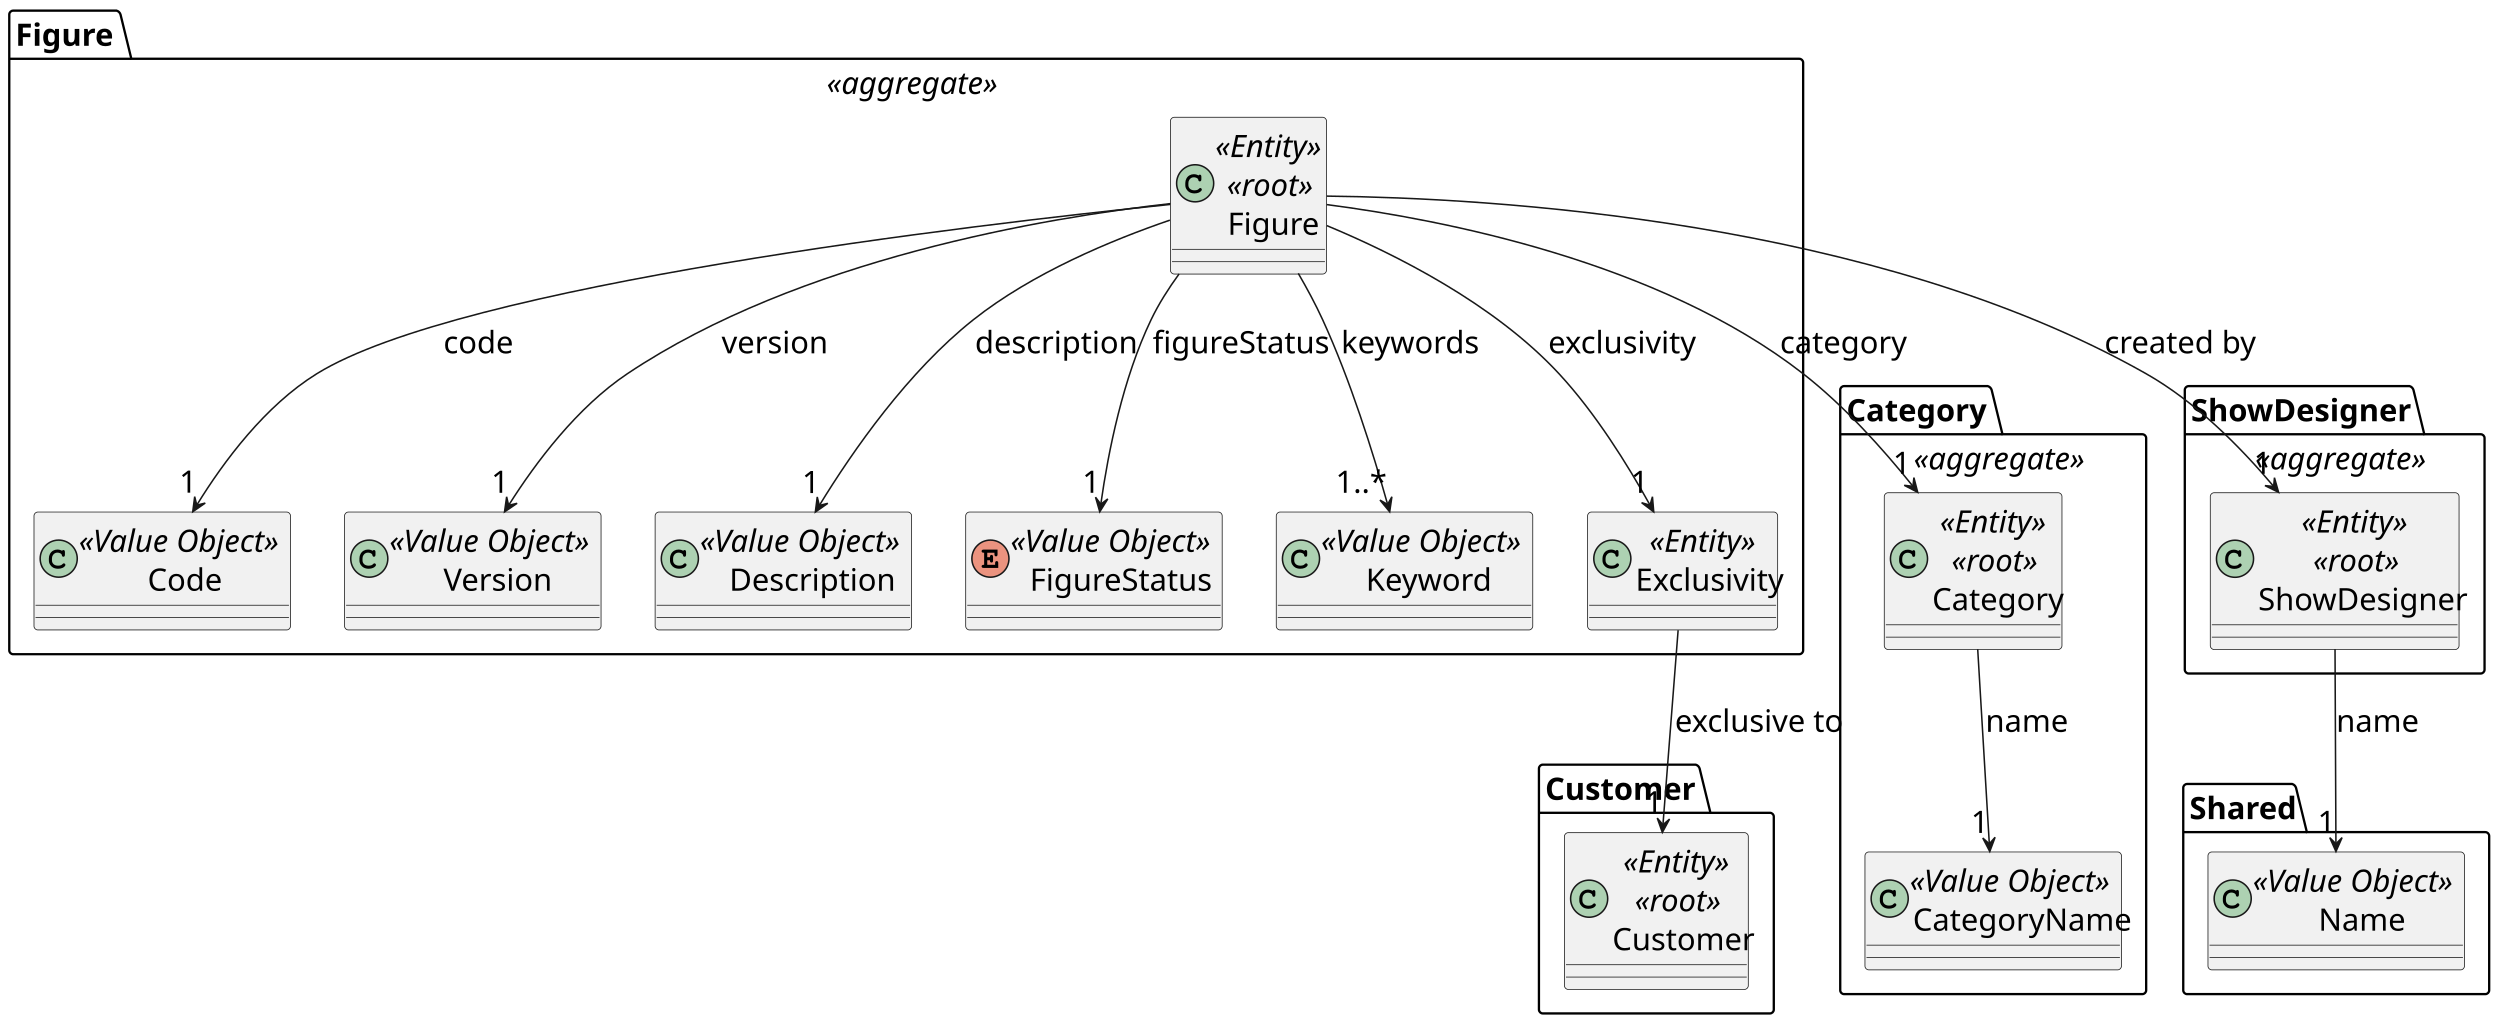
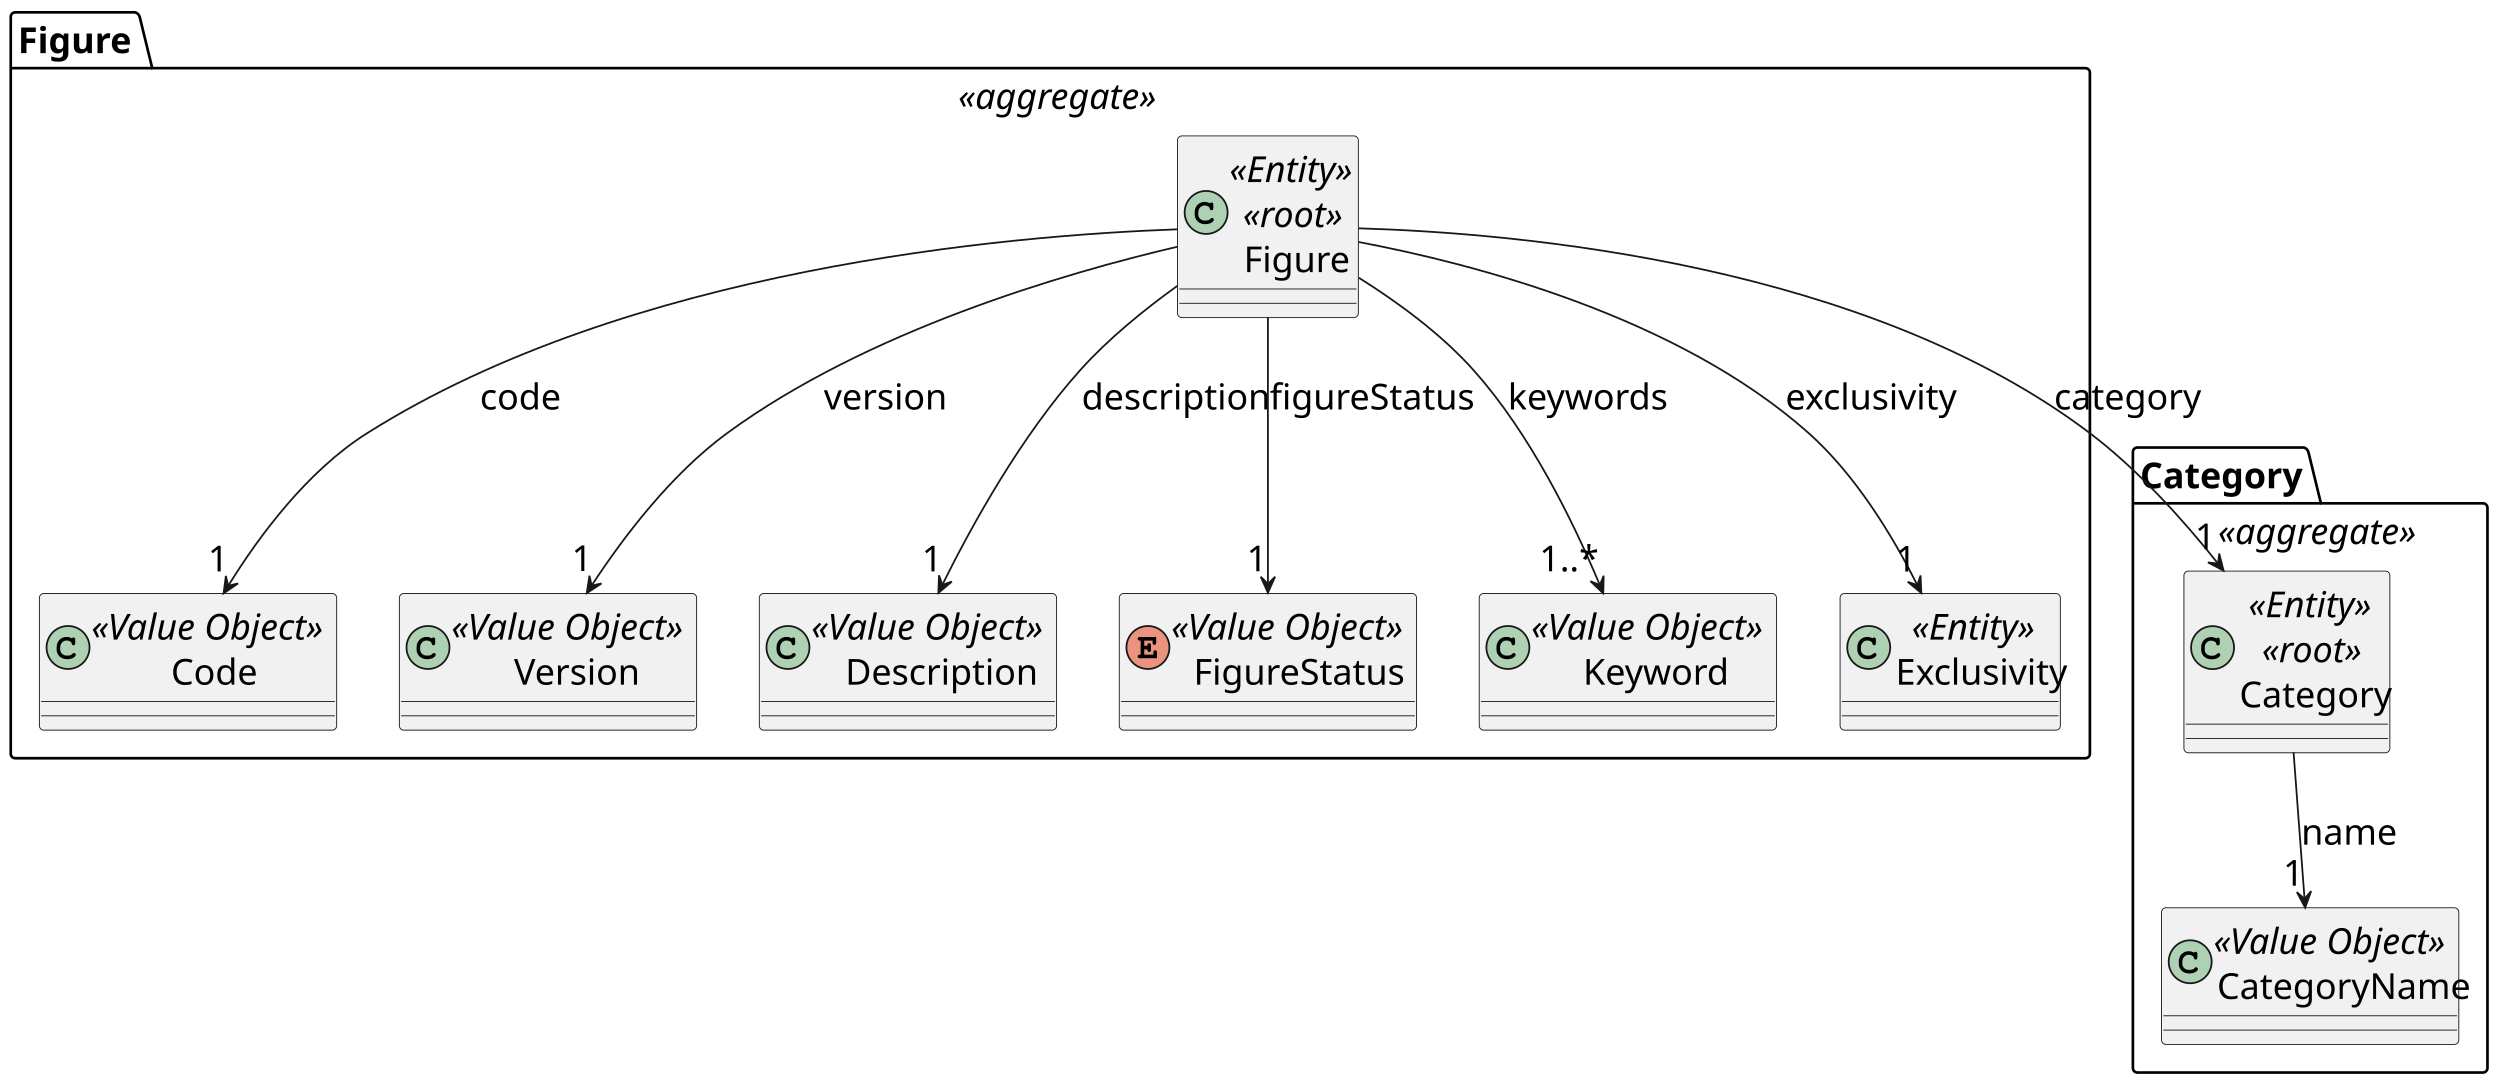
- <svg xmlns="http://www.w3.org/2000/svg" contentStyleType="text/css" height="662px" preserveAspectRatio="none" style="width:1618px;height:662px;background:#FFFFFF;" version="1.1" viewBox="0 0 1618 662" width="1618px" zoomAndPan="magnify">
+ <svg xmlns="http://www.w3.org/2000/svg" contentStyleType="text/css" height="605px" preserveAspectRatio="none" style="width:1396px;height:605px;background:#FFFFFF;" version="1.1" viewBox="0 0 1396 605" width="1396px" zoomAndPan="magnify">
  <defs />
  <g>
-     <g id="cluster_Customer ">
-       <path d="M998.5,494.894 L1097.5,494.894 A3.75,3.75 0 0 1 1100,497.394 L1107,526.051 L1145.5,526.051 A2.5,2.5 0 0 1 1148,528.551 L1148,653.394 A2.5,2.5 0 0 1 1145.5,655.894 L998.5,655.894 A2.5,2.5 0 0 1 996,653.394 L996,497.394 A2.5,2.5 0 0 1 998.5,494.894 " fill="none" style="stroke:#000000;stroke-width:1.5;" />
-       <line style="stroke:#000000;stroke-width:1.5;" x1="996" x2="1107" y1="526.051" y2="526.051" />
-       <text fill="#000000" font-family="sans-serif" font-size="20" font-weight="bold" lengthAdjust="spacing" textLength="92" x="1000" y="517.656">Customer</text>
-     </g>
    <g id="cluster_Figure ">
      <path d="M8.5,6.894 L75.5,6.894 A3.75,3.75 0 0 1 78,9.395 L85,38.051 L1164.5,38.051 A2.5,2.5 0 0 1 1167,40.551 L1167,420.894 A2.5,2.5 0 0 1 1164.5,423.394 L8.5,423.394 A2.5,2.5 0 0 1 6,420.894 L6,9.395 A2.5,2.5 0 0 1 8.5,6.894 " fill="none" style="stroke:#000000;stroke-width:1.5;" />
      <line style="stroke:#000000;stroke-width:1.5;" x1="6" x2="85" y1="38.051" y2="38.051" />
      <text fill="#000000" font-family="sans-serif" font-size="20" font-weight="bold" lengthAdjust="spacing" textLength="60" x="10" y="29.656">Figure</text>
      <text fill="#000000" font-family="sans-serif" font-size="20" font-style="italic" lengthAdjust="spacing" textLength="111" x="535" y="60.812">«aggregate»</text>
    </g>
    <g id="cluster_Category ">
-       <path d="M1193.5,249.894 L1286.5,249.894 A3.75,3.75 0 0 1 1289,252.394 L1296,281.051 L1386.5,281.051 A2.5,2.5 0 0 1 1389,283.551 L1389,640.894 A2.5,2.5 0 0 1 1386.5,643.394 L1193.5,643.394 A2.5,2.5 0 0 1 1191,640.894 L1191,252.394 A2.5,2.5 0 0 1 1193.5,249.894 " fill="none" style="stroke:#000000;stroke-width:1.5;" />
+       <path d="M1193.5,249.894 L1286.5,249.894 A3.75,3.75 0 0 1 1289,252.394 L1296,281.051 L1386.5,281.051 A2.5,2.5 0 0 1 1389,283.551 L1389,596.394 A2.5,2.5 0 0 1 1386.5,598.894 L1193.5,598.894 A2.5,2.5 0 0 1 1191,596.394 L1191,252.394 A2.5,2.5 0 0 1 1193.5,249.894 " fill="none" style="stroke:#000000;stroke-width:1.5;" />
      <line style="stroke:#000000;stroke-width:1.5;" x1="1191" x2="1296" y1="281.051" y2="281.051" />
      <text fill="#000000" font-family="sans-serif" font-size="20" font-weight="bold" lengthAdjust="spacing" textLength="86" x="1195" y="272.656">Category</text>
      <text fill="#000000" font-family="sans-serif" font-size="20" font-style="italic" lengthAdjust="spacing" textLength="111" x="1238.5" y="303.812">«aggregate»</text>
    </g>
-     <g id="cluster_ShowDesigner ">
-       <path d="M1416.5,249.894 L1559.5,249.894 A3.75,3.75 0 0 1 1562,252.394 L1569,281.051 L1605.5,281.051 A2.5,2.5 0 0 1 1608,283.551 L1608,433.394 A2.5,2.5 0 0 1 1605.5,435.894 L1416.5,435.894 A2.5,2.5 0 0 1 1414,433.394 L1414,252.394 A2.5,2.5 0 0 1 1416.5,249.894 " fill="none" style="stroke:#000000;stroke-width:1.5;" />
-       <line style="stroke:#000000;stroke-width:1.5;" x1="1414" x2="1569" y1="281.051" y2="281.051" />
-       <text fill="#000000" font-family="sans-serif" font-size="20" font-weight="bold" lengthAdjust="spacing" textLength="136" x="1418" y="272.656">ShowDesigner</text>
-       <text fill="#000000" font-family="sans-serif" font-size="20" font-style="italic" lengthAdjust="spacing" textLength="111" x="1459.5" y="303.812">«aggregate»</text>
-     </g>
-     <g id="cluster_Shared">
-       <path d="M1415.5,507.394 L1483.5,507.394 A3.75,3.75 0 0 1 1486,509.894 L1493,538.551 L1608.5,538.551 A2.5,2.5 0 0 1 1611,541.051 L1611,640.894 A2.5,2.5 0 0 1 1608.5,643.394 L1415.5,643.394 A2.5,2.5 0 0 1 1413,640.894 L1413,509.894 A2.5,2.5 0 0 1 1415.5,507.394 " fill="none" style="stroke:#000000;stroke-width:1.5;" />
-       <line style="stroke:#000000;stroke-width:1.5;" x1="1413" x2="1493" y1="538.551" y2="538.551" />
-       <text fill="#000000" font-family="sans-serif" font-size="20" font-weight="bold" lengthAdjust="spacing" textLength="67" x="1417" y="530.156">Shared</text>
-     </g>
-     <g id="elem_Customer">
-       <rect codeLine="4" fill="#F1F1F1" height="101.469" id="Customer" rx="2.5" ry="2.5" style="stroke:#181818;stroke-width:0.5;" width="119" x="1012.5" y="538.894" />
-       <ellipse cx="1028.5" cy="581.629" fill="#ADD1B2" rx="12" ry="12" style="stroke:#181818;stroke-width:1.0;" />
-       <path d="M1030.641,576.551 Q1030.828,576.301 1031.047,576.176 Q1031.266,576.035 1031.516,576.035 Q1031.953,576.035 1032.234,576.348 Q1032.516,576.644 1032.516,577.363 L1032.516,579.066 Q1032.516,579.785 1032.234,580.098 Q1031.953,580.41 1031.516,580.41 Q1031.125,580.41 1030.875,580.176 Q1030.625,579.957 1030.516,579.348 Q1030.453,578.926 1030.234,578.707 Q1029.844,578.269 1029.125,578.004 Q1028.406,577.738 1027.688,577.738 Q1026.781,577.738 1026.031,578.129 Q1025.281,578.519 1024.703,579.41 Q1024.125,580.285 1024.125,581.488 L1024.125,582.785 Q1024.125,584.238 1025.172,585.207 Q1026.234,586.176 1028.094,586.176 Q1029.203,586.176 1029.984,585.863 Q1030.422,585.691 1030.938,585.176 Q1031.25,584.863 1031.422,584.769 Q1031.594,584.676 1031.828,584.676 Q1032.219,584.676 1032.516,584.988 Q1032.828,585.285 1032.828,585.691 Q1032.828,586.098 1032.422,586.566 Q1031.828,587.254 1030.891,587.644 Q1029.625,588.176 1028.109,588.176 Q1026.328,588.176 1024.906,587.441 Q1023.75,586.848 1022.938,585.582 Q1022.125,584.316 1022.125,582.832 L1022.125,581.473 Q1022.125,579.91 1022.844,578.566 Q1023.578,577.207 1024.859,576.473 Q1026.156,575.738 1027.609,575.738 Q1028.469,575.738 1029.219,575.941 Q1029.984,576.144 1030.641,576.551 Z " fill="#000000" />
-       <text fill="#000000" font-family="sans-serif" font-size="20" font-style="italic" lengthAdjust="spacing" textLength="71" x="1050.5" y="564.656">«Entity»</text>
-       <text fill="#000000" font-family="sans-serif" font-size="20" font-style="italic" lengthAdjust="spacing" textLength="56" x="1058" y="589.812">«root»</text>
-       <text fill="#000000" font-family="sans-serif" font-size="20" lengthAdjust="spacing" textLength="85" x="1043.5" y="614.969">Customer</text>
-       <line style="stroke:#181818;stroke-width:0.5;" x1="1013.5" x2="1130.5" y1="624.363" y2="624.363" />
-       <line style="stroke:#181818;stroke-width:0.5;" x1="1013.5" x2="1130.5" y1="632.363" y2="632.363" />
-     </g>
    <g id="elem_Figure">
-       <rect codeLine="10" fill="#F1F1F1" height="101.469" id="Figure" rx="2.5" ry="2.5" style="stroke:#181818;stroke-width:0.5;" width="101" x="757.5" y="75.894" />
-       <ellipse cx="773.5" cy="118.629" fill="#ADD1B2" rx="12" ry="12" style="stroke:#181818;stroke-width:1.0;" />
-       <path d="M775.641,113.551 Q775.828,113.301 776.047,113.176 Q776.266,113.035 776.516,113.035 Q776.953,113.035 777.234,113.348 Q777.516,113.644 777.516,114.363 L777.516,116.066 Q777.516,116.785 777.234,117.098 Q776.953,117.41 776.516,117.41 Q776.125,117.41 775.875,117.176 Q775.625,116.957 775.516,116.348 Q775.453,115.926 775.234,115.707 Q774.844,115.269 774.125,115.004 Q773.406,114.738 772.688,114.738 Q771.781,114.738 771.031,115.129 Q770.281,115.519 769.703,116.41 Q769.125,117.285 769.125,118.488 L769.125,119.785 Q769.125,121.238 770.172,122.207 Q771.234,123.176 773.094,123.176 Q774.203,123.176 774.984,122.863 Q775.422,122.691 775.938,122.176 Q776.25,121.863 776.422,121.769 Q776.594,121.676 776.828,121.676 Q777.219,121.676 777.516,121.988 Q777.828,122.285 777.828,122.691 Q777.828,123.098 777.422,123.566 Q776.828,124.254 775.891,124.644 Q774.625,125.176 773.109,125.176 Q771.328,125.176 769.906,124.441 Q768.75,123.848 767.938,122.582 Q767.125,121.316 767.125,119.832 L767.125,118.473 Q767.125,116.91 767.844,115.566 Q768.578,114.207 769.859,113.473 Q771.156,112.738 772.609,112.738 Q773.469,112.738 774.219,112.941 Q774.984,113.144 775.641,113.551 Z " fill="#000000" />
-       <text fill="#000000" font-family="sans-serif" font-size="20" font-style="italic" lengthAdjust="spacing" textLength="71" x="786.5" y="101.656">«Entity»</text>
-       <text fill="#000000" font-family="sans-serif" font-size="20" font-style="italic" lengthAdjust="spacing" textLength="56" x="794" y="126.812">«root»</text>
-       <text fill="#000000" font-family="sans-serif" font-size="20" lengthAdjust="spacing" textLength="55" x="794.5" y="151.969">Figure</text>
-       <line style="stroke:#181818;stroke-width:0.5;" x1="758.5" x2="857.5" y1="161.363" y2="161.363" />
-       <line style="stroke:#181818;stroke-width:0.5;" x1="758.5" x2="857.5" y1="169.363" y2="169.363" />
+       <rect codeLine="4" fill="#F1F1F1" height="101.469" id="Figure" rx="2.5" ry="2.5" style="stroke:#181818;stroke-width:0.5;" width="101" x="657.5" y="75.894" />
+       <ellipse cx="673.5" cy="118.629" fill="#ADD1B2" rx="12" ry="12" style="stroke:#181818;stroke-width:1.0;" />
+       <path d="M675.641,113.551 Q675.828,113.301 676.047,113.176 Q676.266,113.035 676.516,113.035 Q676.953,113.035 677.234,113.348 Q677.516,113.644 677.516,114.363 L677.516,116.066 Q677.516,116.785 677.234,117.098 Q676.953,117.41 676.516,117.41 Q676.125,117.41 675.875,117.176 Q675.625,116.957 675.516,116.348 Q675.453,115.926 675.234,115.707 Q674.844,115.269 674.125,115.004 Q673.406,114.738 672.688,114.738 Q671.781,114.738 671.031,115.129 Q670.281,115.519 669.703,116.41 Q669.125,117.285 669.125,118.488 L669.125,119.785 Q669.125,121.238 670.172,122.207 Q671.234,123.176 673.094,123.176 Q674.203,123.176 674.984,122.863 Q675.422,122.691 675.938,122.176 Q676.25,121.863 676.422,121.769 Q676.594,121.676 676.828,121.676 Q677.219,121.676 677.516,121.988 Q677.828,122.285 677.828,122.691 Q677.828,123.098 677.422,123.566 Q676.828,124.254 675.891,124.644 Q674.625,125.176 673.109,125.176 Q671.328,125.176 669.906,124.441 Q668.75,123.848 667.938,122.582 Q667.125,121.316 667.125,119.832 L667.125,118.473 Q667.125,116.91 667.844,115.566 Q668.578,114.207 669.859,113.473 Q671.156,112.738 672.609,112.738 Q673.469,112.738 674.219,112.941 Q674.984,113.144 675.641,113.551 Z " fill="#000000" />
+       <text fill="#000000" font-family="sans-serif" font-size="20" font-style="italic" lengthAdjust="spacing" textLength="71" x="686.5" y="101.656">«Entity»</text>
+       <text fill="#000000" font-family="sans-serif" font-size="20" font-style="italic" lengthAdjust="spacing" textLength="56" x="694" y="126.812">«root»</text>
+       <text fill="#000000" font-family="sans-serif" font-size="20" lengthAdjust="spacing" textLength="55" x="694.5" y="151.969">Figure</text>
+       <line style="stroke:#181818;stroke-width:0.5;" x1="658.5" x2="757.5" y1="161.363" y2="161.363" />
+       <line style="stroke:#181818;stroke-width:0.5;" x1="658.5" x2="757.5" y1="169.363" y2="169.363" />
    </g>
    <g id="elem_Code">
-       <rect codeLine="13" fill="#F1F1F1" height="76.312" id="Code" rx="2.5" ry="2.5" style="stroke:#181818;stroke-width:0.5;" width="166" x="22" y="331.394" />
+       <rect codeLine="7" fill="#F1F1F1" height="76.312" id="Code" rx="2.5" ry="2.5" style="stroke:#181818;stroke-width:0.5;" width="166" x="22" y="331.394" />
      <ellipse cx="38" cy="361.551" fill="#ADD1B2" rx="12" ry="12" style="stroke:#181818;stroke-width:1.0;" />
      <path d="M40.141,356.473 Q40.328,356.223 40.547,356.098 Q40.766,355.957 41.016,355.957 Q41.453,355.957 41.734,356.269 Q42.016,356.566 42.016,357.285 L42.016,358.988 Q42.016,359.707 41.734,360.019 Q41.453,360.332 41.016,360.332 Q40.625,360.332 40.375,360.098 Q40.125,359.879 40.016,359.269 Q39.953,358.848 39.734,358.629 Q39.344,358.191 38.625,357.926 Q37.906,357.66 37.188,357.66 Q36.281,357.66 35.531,358.051 Q34.781,358.441 34.203,359.332 Q33.625,360.207 33.625,361.41 L33.625,362.707 Q33.625,364.16 34.672,365.129 Q35.734,366.098 37.594,366.098 Q38.703,366.098 39.484,365.785 Q39.922,365.613 40.438,365.098 Q40.75,364.785 40.922,364.691 Q41.094,364.598 41.328,364.598 Q41.719,364.598 42.016,364.91 Q42.328,365.207 42.328,365.613 Q42.328,366.019 41.922,366.488 Q41.328,367.176 40.391,367.566 Q39.125,368.098 37.609,368.098 Q35.828,368.098 34.406,367.363 Q33.25,366.769 32.438,365.504 Q31.625,364.238 31.625,362.754 L31.625,361.394 Q31.625,359.832 32.344,358.488 Q33.078,357.129 34.359,356.394 Q35.656,355.66 37.109,355.66 Q37.969,355.66 38.719,355.863 Q39.484,356.066 40.141,356.473 Z " fill="#000000" />
      <text fill="#000000" font-family="sans-serif" font-size="20" font-style="italic" lengthAdjust="spacing" textLength="136" x="51" y="357.156">«Value Object»</text>
      <text fill="#000000" font-family="sans-serif" font-size="20" lengthAdjust="spacing" textLength="47" x="95.5" y="382.312">Code</text>
      <line style="stroke:#181818;stroke-width:0.5;" x1="23" x2="187" y1="391.707" y2="391.707" />
      <line style="stroke:#181818;stroke-width:0.5;" x1="23" x2="187" y1="399.707" y2="399.707" />
    </g>
    <g id="elem_Version">
-       <rect codeLine="16" fill="#F1F1F1" height="76.312" id="Version" rx="2.5" ry="2.5" style="stroke:#181818;stroke-width:0.5;" width="166" x="223" y="331.394" />
+       <rect codeLine="10" fill="#F1F1F1" height="76.312" id="Version" rx="2.5" ry="2.5" style="stroke:#181818;stroke-width:0.5;" width="166" x="223" y="331.394" />
      <ellipse cx="239" cy="361.551" fill="#ADD1B2" rx="12" ry="12" style="stroke:#181818;stroke-width:1.0;" />
      <path d="M241.141,356.473 Q241.328,356.223 241.547,356.098 Q241.766,355.957 242.016,355.957 Q242.453,355.957 242.734,356.269 Q243.016,356.566 243.016,357.285 L243.016,358.988 Q243.016,359.707 242.734,360.019 Q242.453,360.332 242.016,360.332 Q241.625,360.332 241.375,360.098 Q241.125,359.879 241.016,359.269 Q240.953,358.848 240.734,358.629 Q240.344,358.191 239.625,357.926 Q238.906,357.66 238.188,357.66 Q237.281,357.66 236.531,358.051 Q235.781,358.441 235.203,359.332 Q234.625,360.207 234.625,361.41 L234.625,362.707 Q234.625,364.16 235.672,365.129 Q236.734,366.098 238.594,366.098 Q239.703,366.098 240.484,365.785 Q240.922,365.613 241.438,365.098 Q241.75,364.785 241.922,364.691 Q242.094,364.598 242.328,364.598 Q242.719,364.598 243.016,364.91 Q243.328,365.207 243.328,365.613 Q243.328,366.019 242.922,366.488 Q242.328,367.176 241.391,367.566 Q240.125,368.098 238.609,368.098 Q236.828,368.098 235.406,367.363 Q234.25,366.769 233.438,365.504 Q232.625,364.238 232.625,362.754 L232.625,361.394 Q232.625,359.832 233.344,358.488 Q234.078,357.129 235.359,356.394 Q236.656,355.66 238.109,355.66 Q238.969,355.66 239.719,355.863 Q240.484,356.066 241.141,356.473 Z " fill="#000000" />
      <text fill="#000000" font-family="sans-serif" font-size="20" font-style="italic" lengthAdjust="spacing" textLength="136" x="252" y="357.156">«Value Object»</text>
      <text fill="#000000" font-family="sans-serif" font-size="20" lengthAdjust="spacing" textLength="66" x="287" y="382.312">Version</text>
      <line style="stroke:#181818;stroke-width:0.5;" x1="224" x2="388" y1="391.707" y2="391.707" />
      <line style="stroke:#181818;stroke-width:0.5;" x1="224" x2="388" y1="399.707" y2="399.707" />
    </g>
    <g id="elem_Description">
-       <rect codeLine="19" fill="#F1F1F1" height="76.312" id="Description" rx="2.5" ry="2.5" style="stroke:#181818;stroke-width:0.5;" width="166" x="424" y="331.394" />
+       <rect codeLine="13" fill="#F1F1F1" height="76.312" id="Description" rx="2.5" ry="2.5" style="stroke:#181818;stroke-width:0.5;" width="166" x="424" y="331.394" />
      <ellipse cx="440" cy="361.551" fill="#ADD1B2" rx="12" ry="12" style="stroke:#181818;stroke-width:1.0;" />
      <path d="M442.141,356.473 Q442.328,356.223 442.547,356.098 Q442.766,355.957 443.016,355.957 Q443.453,355.957 443.734,356.269 Q444.016,356.566 444.016,357.285 L444.016,358.988 Q444.016,359.707 443.734,360.019 Q443.453,360.332 443.016,360.332 Q442.625,360.332 442.375,360.098 Q442.125,359.879 442.016,359.269 Q441.953,358.848 441.734,358.629 Q441.344,358.191 440.625,357.926 Q439.906,357.66 439.188,357.66 Q438.281,357.66 437.531,358.051 Q436.781,358.441 436.203,359.332 Q435.625,360.207 435.625,361.41 L435.625,362.707 Q435.625,364.16 436.672,365.129 Q437.734,366.098 439.594,366.098 Q440.703,366.098 441.484,365.785 Q441.922,365.613 442.438,365.098 Q442.75,364.785 442.922,364.691 Q443.094,364.598 443.328,364.598 Q443.719,364.598 444.016,364.91 Q444.328,365.207 444.328,365.613 Q444.328,366.019 443.922,366.488 Q443.328,367.176 442.391,367.566 Q441.125,368.098 439.609,368.098 Q437.828,368.098 436.406,367.363 Q435.25,366.769 434.438,365.504 Q433.625,364.238 433.625,362.754 L433.625,361.394 Q433.625,359.832 434.344,358.488 Q435.078,357.129 436.359,356.394 Q437.656,355.66 439.109,355.66 Q439.969,355.66 440.719,355.863 Q441.484,356.066 442.141,356.473 Z " fill="#000000" />
      <text fill="#000000" font-family="sans-serif" font-size="20" font-style="italic" lengthAdjust="spacing" textLength="136" x="453" y="357.156">«Value Object»</text>
      <text fill="#000000" font-family="sans-serif" font-size="20" lengthAdjust="spacing" textLength="98" x="472" y="382.312">Description</text>
      <line style="stroke:#181818;stroke-width:0.5;" x1="425" x2="589" y1="391.707" y2="391.707" />
      <line style="stroke:#181818;stroke-width:0.5;" x1="425" x2="589" y1="399.707" y2="399.707" />
    </g>
    <g id="elem_FigureStatus">
-       <rect codeLine="22" fill="#F1F1F1" height="76.312" id="FigureStatus" rx="2.5" ry="2.5" style="stroke:#181818;stroke-width:0.5;" width="166" x="625" y="331.394" />
+       <rect codeLine="16" fill="#F1F1F1" height="76.312" id="FigureStatus" rx="2.5" ry="2.5" style="stroke:#181818;stroke-width:0.5;" width="166" x="625" y="331.394" />
      <ellipse cx="641" cy="361.551" fill="#EB937F" rx="12" ry="12" style="stroke:#181818;stroke-width:1.0;" />
      <path d="M638.953,362.613 L638.953,365.551 L644.047,365.551 L644.047,364.457 Q644.047,363.738 644.328,363.441 Q644.609,363.129 645.062,363.129 Q645.5,363.129 645.781,363.441 Q646.062,363.738 646.062,364.457 L646.062,367.551 L636.625,367.551 Q635.906,367.551 635.594,367.269 Q635.297,366.988 635.297,366.551 Q635.297,366.098 635.609,365.832 Q635.922,365.551 636.625,365.551 L636.938,365.551 L636.938,357.723 L636.625,357.723 Q635.906,357.723 635.594,357.441 Q635.297,357.16 635.297,356.707 Q635.297,356.254 635.594,355.988 Q635.906,355.707 636.625,355.707 L645.609,355.707 L645.609,358.754 Q645.609,359.473 645.328,359.785 Q645.062,360.082 644.625,360.082 Q644.172,360.082 643.891,359.785 Q643.609,359.488 643.609,358.754 L643.609,357.723 L638.953,357.723 L638.953,360.613 L640.703,360.613 Q640.703,359.832 640.844,359.598 Q641.156,359.129 641.703,359.129 Q642.156,359.129 642.422,359.441 Q642.703,359.738 642.703,360.457 L642.703,362.769 Q642.703,363.426 642.547,363.644 Q642.234,364.098 641.703,364.098 Q641.156,364.098 640.844,363.629 Q640.703,363.394 640.703,362.613 L638.953,362.613 Z " fill="#000000" />
      <text fill="#000000" font-family="sans-serif" font-size="20" font-style="italic" lengthAdjust="spacing" textLength="136" x="654" y="357.156">«Value Object»</text>
      <text fill="#000000" font-family="sans-serif" font-size="20" lengthAdjust="spacing" textLength="111" x="666.5" y="382.312">FigureStatus</text>
      <line style="stroke:#181818;stroke-width:0.5;" x1="626" x2="790" y1="391.707" y2="391.707" />
      <line style="stroke:#181818;stroke-width:0.5;" x1="626" x2="790" y1="399.707" y2="399.707" />
    </g>
    <g id="elem_Keyword">
-       <rect codeLine="25" fill="#F1F1F1" height="76.312" id="Keyword" rx="2.5" ry="2.5" style="stroke:#181818;stroke-width:0.5;" width="166" x="826" y="331.394" />
+       <rect codeLine="19" fill="#F1F1F1" height="76.312" id="Keyword" rx="2.5" ry="2.5" style="stroke:#181818;stroke-width:0.5;" width="166" x="826" y="331.394" />
      <ellipse cx="842" cy="361.551" fill="#ADD1B2" rx="12" ry="12" style="stroke:#181818;stroke-width:1.0;" />
      <path d="M844.141,356.473 Q844.328,356.223 844.547,356.098 Q844.766,355.957 845.016,355.957 Q845.453,355.957 845.734,356.269 Q846.016,356.566 846.016,357.285 L846.016,358.988 Q846.016,359.707 845.734,360.019 Q845.453,360.332 845.016,360.332 Q844.625,360.332 844.375,360.098 Q844.125,359.879 844.016,359.269 Q843.953,358.848 843.734,358.629 Q843.344,358.191 842.625,357.926 Q841.906,357.66 841.188,357.66 Q840.281,357.66 839.531,358.051 Q838.781,358.441 838.203,359.332 Q837.625,360.207 837.625,361.41 L837.625,362.707 Q837.625,364.16 838.672,365.129 Q839.734,366.098 841.594,366.098 Q842.703,366.098 843.484,365.785 Q843.922,365.613 844.438,365.098 Q844.75,364.785 844.922,364.691 Q845.094,364.598 845.328,364.598 Q845.719,364.598 846.016,364.91 Q846.328,365.207 846.328,365.613 Q846.328,366.019 845.922,366.488 Q845.328,367.176 844.391,367.566 Q843.125,368.098 841.609,368.098 Q839.828,368.098 838.406,367.363 Q837.25,366.769 836.438,365.504 Q835.625,364.238 835.625,362.754 L835.625,361.394 Q835.625,359.832 836.344,358.488 Q837.078,357.129 838.359,356.394 Q839.656,355.66 841.109,355.66 Q841.969,355.66 842.719,355.863 Q843.484,356.066 844.141,356.473 Z " fill="#000000" />
      <text fill="#000000" font-family="sans-serif" font-size="20" font-style="italic" lengthAdjust="spacing" textLength="136" x="855" y="357.156">«Value Object»</text>
      <text fill="#000000" font-family="sans-serif" font-size="20" lengthAdjust="spacing" textLength="78" x="884" y="382.312">Keyword</text>
      <line style="stroke:#181818;stroke-width:0.5;" x1="827" x2="991" y1="391.707" y2="391.707" />
      <line style="stroke:#181818;stroke-width:0.5;" x1="827" x2="991" y1="399.707" y2="399.707" />
    </g>
    <g id="elem_Exclusivity">
-       <rect codeLine="28" fill="#F1F1F1" height="76.312" id="Exclusivity" rx="2.5" ry="2.5" style="stroke:#181818;stroke-width:0.5;" width="123" x="1027.5" y="331.394" />
+       <rect codeLine="22" fill="#F1F1F1" height="76.312" id="Exclusivity" rx="2.5" ry="2.5" style="stroke:#181818;stroke-width:0.5;" width="123" x="1027.5" y="331.394" />
      <ellipse cx="1043.5" cy="361.551" fill="#ADD1B2" rx="12" ry="12" style="stroke:#181818;stroke-width:1.0;" />
      <path d="M1045.641,356.473 Q1045.828,356.223 1046.047,356.098 Q1046.266,355.957 1046.516,355.957 Q1046.953,355.957 1047.234,356.269 Q1047.516,356.566 1047.516,357.285 L1047.516,358.988 Q1047.516,359.707 1047.234,360.019 Q1046.953,360.332 1046.516,360.332 Q1046.125,360.332 1045.875,360.098 Q1045.625,359.879 1045.516,359.269 Q1045.453,358.848 1045.234,358.629 Q1044.844,358.191 1044.125,357.926 Q1043.406,357.66 1042.688,357.66 Q1041.781,357.66 1041.031,358.051 Q1040.281,358.441 1039.703,359.332 Q1039.125,360.207 1039.125,361.41 L1039.125,362.707 Q1039.125,364.16 1040.172,365.129 Q1041.234,366.098 1043.094,366.098 Q1044.203,366.098 1044.984,365.785 Q1045.422,365.613 1045.938,365.098 Q1046.25,364.785 1046.422,364.691 Q1046.594,364.598 1046.828,364.598 Q1047.219,364.598 1047.516,364.91 Q1047.828,365.207 1047.828,365.613 Q1047.828,366.019 1047.422,366.488 Q1046.828,367.176 1045.891,367.566 Q1044.625,368.098 1043.109,368.098 Q1041.328,368.098 1039.906,367.363 Q1038.75,366.769 1037.938,365.504 Q1037.125,364.238 1037.125,362.754 L1037.125,361.394 Q1037.125,359.832 1037.844,358.488 Q1038.578,357.129 1039.859,356.394 Q1041.156,355.66 1042.609,355.66 Q1043.469,355.66 1044.219,355.863 Q1044.984,356.066 1045.641,356.473 Z " fill="#000000" />
      <text fill="#000000" font-family="sans-serif" font-size="20" font-style="italic" lengthAdjust="spacing" textLength="71" x="1067.5" y="357.156">«Entity»</text>
      <text fill="#000000" font-family="sans-serif" font-size="20" lengthAdjust="spacing" textLength="89" x="1058.5" y="382.312">Exclusivity</text>
      <line style="stroke:#181818;stroke-width:0.5;" x1="1028.5" x2="1149.5" y1="391.707" y2="391.707" />
      <line style="stroke:#181818;stroke-width:0.5;" x1="1028.5" x2="1149.5" y1="399.707" y2="399.707" />
    </g>
    <g id="elem_Category">
-       <rect codeLine="46" fill="#F1F1F1" height="101.469" id="Category" rx="2.5" ry="2.5" style="stroke:#181818;stroke-width:0.5;" width="115" x="1219.5" y="318.894" />
+       <rect codeLine="37" fill="#F1F1F1" height="101.469" id="Category" rx="2.5" ry="2.5" style="stroke:#181818;stroke-width:0.5;" width="115" x="1219.5" y="318.894" />
      <ellipse cx="1235.5" cy="361.629" fill="#ADD1B2" rx="12" ry="12" style="stroke:#181818;stroke-width:1.0;" />
      <path d="M1237.641,356.551 Q1237.828,356.301 1238.047,356.176 Q1238.266,356.035 1238.516,356.035 Q1238.953,356.035 1239.234,356.348 Q1239.516,356.644 1239.516,357.363 L1239.516,359.066 Q1239.516,359.785 1239.234,360.098 Q1238.953,360.41 1238.516,360.41 Q1238.125,360.41 1237.875,360.176 Q1237.625,359.957 1237.516,359.348 Q1237.453,358.926 1237.234,358.707 Q1236.844,358.269 1236.125,358.004 Q1235.406,357.738 1234.688,357.738 Q1233.781,357.738 1233.031,358.129 Q1232.281,358.519 1231.703,359.41 Q1231.125,360.285 1231.125,361.488 L1231.125,362.785 Q1231.125,364.238 1232.172,365.207 Q1233.234,366.176 1235.094,366.176 Q1236.203,366.176 1236.984,365.863 Q1237.422,365.691 1237.938,365.176 Q1238.25,364.863 1238.422,364.769 Q1238.594,364.676 1238.828,364.676 Q1239.219,364.676 1239.516,364.988 Q1239.828,365.285 1239.828,365.691 Q1239.828,366.098 1239.422,366.566 Q1238.828,367.254 1237.891,367.644 Q1236.625,368.176 1235.109,368.176 Q1233.328,368.176 1231.906,367.441 Q1230.75,366.848 1229.938,365.582 Q1229.125,364.316 1229.125,362.832 L1229.125,361.473 Q1229.125,359.91 1229.844,358.566 Q1230.578,357.207 1231.859,356.473 Q1233.156,355.738 1234.609,355.738 Q1235.469,355.738 1236.219,355.941 Q1236.984,356.144 1237.641,356.551 Z " fill="#000000" />
      <text fill="#000000" font-family="sans-serif" font-size="20" font-style="italic" lengthAdjust="spacing" textLength="71" x="1255.5" y="344.656">«Entity»</text>
      <text fill="#000000" font-family="sans-serif" font-size="20" font-style="italic" lengthAdjust="spacing" textLength="56" x="1263" y="369.812">«root»</text>
      <text fill="#000000" font-family="sans-serif" font-size="20" lengthAdjust="spacing" textLength="81" x="1250.5" y="394.969">Category</text>
      <line style="stroke:#181818;stroke-width:0.5;" x1="1220.5" x2="1333.5" y1="404.363" y2="404.363" />
      <line style="stroke:#181818;stroke-width:0.5;" x1="1220.5" x2="1333.5" y1="412.363" y2="412.363" />
    </g>
    <g id="elem_CategoryName">
-       <rect codeLine="49" fill="#F1F1F1" height="76.312" id="CategoryName" rx="2.5" ry="2.5" style="stroke:#181818;stroke-width:0.5;" width="166" x="1207" y="551.394" />
-       <ellipse cx="1223" cy="581.551" fill="#ADD1B2" rx="12" ry="12" style="stroke:#181818;stroke-width:1.0;" />
-       <path d="M1225.141,576.473 Q1225.328,576.223 1225.547,576.098 Q1225.766,575.957 1226.016,575.957 Q1226.453,575.957 1226.734,576.269 Q1227.016,576.566 1227.016,577.285 L1227.016,578.988 Q1227.016,579.707 1226.734,580.019 Q1226.453,580.332 1226.016,580.332 Q1225.625,580.332 1225.375,580.098 Q1225.125,579.879 1225.016,579.269 Q1224.953,578.848 1224.734,578.629 Q1224.344,578.191 1223.625,577.926 Q1222.906,577.66 1222.188,577.66 Q1221.281,577.66 1220.531,578.051 Q1219.781,578.441 1219.203,579.332 Q1218.625,580.207 1218.625,581.41 L1218.625,582.707 Q1218.625,584.16 1219.672,585.129 Q1220.734,586.098 1222.594,586.098 Q1223.703,586.098 1224.484,585.785 Q1224.922,585.613 1225.438,585.098 Q1225.75,584.785 1225.922,584.691 Q1226.094,584.598 1226.328,584.598 Q1226.719,584.598 1227.016,584.91 Q1227.328,585.207 1227.328,585.613 Q1227.328,586.019 1226.922,586.488 Q1226.328,587.176 1225.391,587.566 Q1224.125,588.098 1222.609,588.098 Q1220.828,588.098 1219.406,587.363 Q1218.25,586.769 1217.438,585.504 Q1216.625,584.238 1216.625,582.754 L1216.625,581.394 Q1216.625,579.832 1217.344,578.488 Q1218.078,577.129 1219.359,576.394 Q1220.656,575.66 1222.109,575.66 Q1222.969,575.66 1223.719,575.863 Q1224.484,576.066 1225.141,576.473 Z " fill="#000000" />
-       <text fill="#000000" font-family="sans-serif" font-size="20" font-style="italic" lengthAdjust="spacing" textLength="136" x="1236" y="577.156">«Value Object»</text>
-       <text fill="#000000" font-family="sans-serif" font-size="20" lengthAdjust="spacing" textLength="132" x="1238" y="602.312">CategoryName</text>
-       <line style="stroke:#181818;stroke-width:0.5;" x1="1208" x2="1372" y1="611.707" y2="611.707" />
-       <line style="stroke:#181818;stroke-width:0.5;" x1="1208" x2="1372" y1="619.707" y2="619.707" />
-     </g>
-     <g id="elem_ShowDesigner">
-       <rect codeLine="61" fill="#F1F1F1" height="101.469" id="ShowDesigner" rx="2.5" ry="2.5" style="stroke:#181818;stroke-width:0.5;" width="161" x="1430.5" y="318.894" />
-       <ellipse cx="1446.5" cy="361.629" fill="#ADD1B2" rx="12" ry="12" style="stroke:#181818;stroke-width:1.0;" />
-       <path d="M1448.641,356.551 Q1448.828,356.301 1449.047,356.176 Q1449.266,356.035 1449.516,356.035 Q1449.953,356.035 1450.234,356.348 Q1450.516,356.644 1450.516,357.363 L1450.516,359.066 Q1450.516,359.785 1450.234,360.098 Q1449.953,360.41 1449.516,360.41 Q1449.125,360.41 1448.875,360.176 Q1448.625,359.957 1448.516,359.348 Q1448.453,358.926 1448.234,358.707 Q1447.844,358.269 1447.125,358.004 Q1446.406,357.738 1445.688,357.738 Q1444.781,357.738 1444.031,358.129 Q1443.281,358.519 1442.703,359.41 Q1442.125,360.285 1442.125,361.488 L1442.125,362.785 Q1442.125,364.238 1443.172,365.207 Q1444.234,366.176 1446.094,366.176 Q1447.203,366.176 1447.984,365.863 Q1448.422,365.691 1448.938,365.176 Q1449.25,364.863 1449.422,364.769 Q1449.594,364.676 1449.828,364.676 Q1450.219,364.676 1450.516,364.988 Q1450.828,365.285 1450.828,365.691 Q1450.828,366.098 1450.422,366.566 Q1449.828,367.254 1448.891,367.644 Q1447.625,368.176 1446.109,368.176 Q1444.328,368.176 1442.906,367.441 Q1441.75,366.848 1440.938,365.582 Q1440.125,364.316 1440.125,362.832 L1440.125,361.473 Q1440.125,359.91 1440.844,358.566 Q1441.578,357.207 1442.859,356.473 Q1444.156,355.738 1445.609,355.738 Q1446.469,355.738 1447.219,355.941 Q1447.984,356.144 1448.641,356.551 Z " fill="#000000" />
-       <text fill="#000000" font-family="sans-serif" font-size="20" font-style="italic" lengthAdjust="spacing" textLength="71" x="1489.5" y="344.656">«Entity»</text>
-       <text fill="#000000" font-family="sans-serif" font-size="20" font-style="italic" lengthAdjust="spacing" textLength="56" x="1497" y="369.812">«root»</text>
-       <text fill="#000000" font-family="sans-serif" font-size="20" lengthAdjust="spacing" textLength="127" x="1461.5" y="394.969">ShowDesigner</text>
-       <line style="stroke:#181818;stroke-width:0.5;" x1="1431.5" x2="1590.5" y1="404.363" y2="404.363" />
-       <line style="stroke:#181818;stroke-width:0.5;" x1="1431.5" x2="1590.5" y1="412.363" y2="412.363" />
-     </g>
-     <g id="elem_Name">
-       <rect codeLine="70" fill="#F1F1F1" height="76.312" id="Name" rx="2.5" ry="2.5" style="stroke:#181818;stroke-width:0.5;" width="166" x="1429" y="551.394" />
-       <ellipse cx="1445" cy="581.551" fill="#ADD1B2" rx="12" ry="12" style="stroke:#181818;stroke-width:1.0;" />
-       <path d="M1447.141,576.473 Q1447.328,576.223 1447.547,576.098 Q1447.766,575.957 1448.016,575.957 Q1448.453,575.957 1448.734,576.269 Q1449.016,576.566 1449.016,577.285 L1449.016,578.988 Q1449.016,579.707 1448.734,580.019 Q1448.453,580.332 1448.016,580.332 Q1447.625,580.332 1447.375,580.098 Q1447.125,579.879 1447.016,579.269 Q1446.953,578.848 1446.734,578.629 Q1446.344,578.191 1445.625,577.926 Q1444.906,577.66 1444.188,577.66 Q1443.281,577.66 1442.531,578.051 Q1441.781,578.441 1441.203,579.332 Q1440.625,580.207 1440.625,581.41 L1440.625,582.707 Q1440.625,584.16 1441.672,585.129 Q1442.734,586.098 1444.594,586.098 Q1445.703,586.098 1446.484,585.785 Q1446.922,585.613 1447.438,585.098 Q1447.75,584.785 1447.922,584.691 Q1448.094,584.598 1448.328,584.598 Q1448.719,584.598 1449.016,584.91 Q1449.328,585.207 1449.328,585.613 Q1449.328,586.019 1448.922,586.488 Q1448.328,587.176 1447.391,587.566 Q1446.125,588.098 1444.609,588.098 Q1442.828,588.098 1441.406,587.363 Q1440.25,586.769 1439.438,585.504 Q1438.625,584.238 1438.625,582.754 L1438.625,581.394 Q1438.625,579.832 1439.344,578.488 Q1440.078,577.129 1441.359,576.394 Q1442.656,575.66 1444.109,575.66 Q1444.969,575.66 1445.719,575.863 Q1446.484,576.066 1447.141,576.473 Z " fill="#000000" />
-       <text fill="#000000" font-family="sans-serif" font-size="20" font-style="italic" lengthAdjust="spacing" textLength="136" x="1458" y="577.156">«Value Object»</text>
-       <text fill="#000000" font-family="sans-serif" font-size="20" lengthAdjust="spacing" textLength="51" x="1500.5" y="602.312">Name</text>
-       <line style="stroke:#181818;stroke-width:0.5;" x1="1430" x2="1594" y1="611.707" y2="611.707" />
-       <line style="stroke:#181818;stroke-width:0.5;" x1="1430" x2="1594" y1="619.707" y2="619.707" />
+       <rect codeLine="40" fill="#F1F1F1" height="76.312" id="CategoryName" rx="2.5" ry="2.5" style="stroke:#181818;stroke-width:0.5;" width="166" x="1207" y="506.894" />
+       <ellipse cx="1223" cy="537.051" fill="#ADD1B2" rx="12" ry="12" style="stroke:#181818;stroke-width:1.0;" />
+       <path d="M1225.141,531.973 Q1225.328,531.723 1225.547,531.598 Q1225.766,531.457 1226.016,531.457 Q1226.453,531.457 1226.734,531.769 Q1227.016,532.066 1227.016,532.785 L1227.016,534.488 Q1227.016,535.207 1226.734,535.519 Q1226.453,535.832 1226.016,535.832 Q1225.625,535.832 1225.375,535.598 Q1225.125,535.379 1225.016,534.769 Q1224.953,534.348 1224.734,534.129 Q1224.344,533.691 1223.625,533.426 Q1222.906,533.16 1222.188,533.16 Q1221.281,533.16 1220.531,533.551 Q1219.781,533.941 1219.203,534.832 Q1218.625,535.707 1218.625,536.91 L1218.625,538.207 Q1218.625,539.66 1219.672,540.629 Q1220.734,541.598 1222.594,541.598 Q1223.703,541.598 1224.484,541.285 Q1224.922,541.113 1225.438,540.598 Q1225.75,540.285 1225.922,540.191 Q1226.094,540.098 1226.328,540.098 Q1226.719,540.098 1227.016,540.41 Q1227.328,540.707 1227.328,541.113 Q1227.328,541.519 1226.922,541.988 Q1226.328,542.676 1225.391,543.066 Q1224.125,543.598 1222.609,543.598 Q1220.828,543.598 1219.406,542.863 Q1218.25,542.269 1217.438,541.004 Q1216.625,539.738 1216.625,538.254 L1216.625,536.894 Q1216.625,535.332 1217.344,533.988 Q1218.078,532.629 1219.359,531.894 Q1220.656,531.16 1222.109,531.16 Q1222.969,531.16 1223.719,531.363 Q1224.484,531.566 1225.141,531.973 Z " fill="#000000" />
+       <text fill="#000000" font-family="sans-serif" font-size="20" font-style="italic" lengthAdjust="spacing" textLength="136" x="1236" y="532.656">«Value Object»</text>
+       <text fill="#000000" font-family="sans-serif" font-size="20" lengthAdjust="spacing" textLength="132" x="1238" y="557.812">CategoryName</text>
+       <line style="stroke:#181818;stroke-width:0.5;" x1="1208" x2="1372" y1="567.207" y2="567.207" />
+       <line style="stroke:#181818;stroke-width:0.5;" x1="1208" x2="1372" y1="575.207" y2="575.207" />
    </g>
    <g id="link_Figure_Keyword">
-       <path codeLine="33" d="M840.24,176.924 C845.9,186.655 851.43,196.935 856,206.894 C873.93,245.975 888.62,292.885 897.95,326.055 " fill="none" id="Figure-to-Keyword" style="stroke:#181818;stroke-width:1.0;" />
-       <polygon fill="#181818" points="899.4,331.255,900.835,321.511,898.057,326.438,893.129,323.66,899.4,331.255" style="stroke:#181818;stroke-width:1.0;" />
-       <text fill="#000000" font-family="sans-serif" font-size="20" lengthAdjust="spacing" textLength="85" x="868" y="228.656">keywords</text>
-       <text fill="#000000" font-family="sans-serif" font-size="20" lengthAdjust="spacing" textLength="31" x="864.4" y="318.933">1..*</text>
+       <path codeLine="27" d="M758.77,155.105 C780.43,168.685 804.84,186.505 823,206.894 C854.61,242.394 878.65,291.575 893.17,326.305 " fill="none" id="Figure-to-Keyword" style="stroke:#181818;stroke-width:1.0;" />
+       <polygon fill="#181818" points="895.25,331.325,895.496,321.479,893.334,326.706,888.107,324.544,895.25,331.325" style="stroke:#181818;stroke-width:1.0;" />
+       <text fill="#000000" font-family="sans-serif" font-size="20" lengthAdjust="spacing" textLength="85" x="842" y="228.656">keywords</text>
+       <text fill="#000000" font-family="sans-serif" font-size="20" lengthAdjust="spacing" textLength="31" x="859.588" y="319.014">1..*</text>
    </g>
    <g id="link_Figure_Exclusivity">
-       <path codeLine="34" d="M858.71,146.014 C903.18,164.514 967.1,196.674 1009,241.894 C1032.62,267.394 1053.4,300.774 1067.86,326.854 " fill="none" id="Figure-to-Exclusivity" style="stroke:#181818;stroke-width:1.0;" />
-       <polygon fill="#181818" points="1070.3,331.305,1069.464,321.491,1067.889,326.924,1062.456,325.349,1070.3,331.305" style="stroke:#181818;stroke-width:1.0;" />
-       <text fill="#000000" font-family="sans-serif" font-size="20" lengthAdjust="spacing" textLength="87" x="1002" y="228.656">exclusivity</text>
-       <text fill="#000000" font-family="sans-serif" font-size="20" lengthAdjust="spacing" textLength="11" x="1055.443" y="318.991">1</text>
+       <path codeLine="28" d="M758.67,135.144 C823.79,147.445 937.11,177.035 1010,241.894 C1036.33,265.325 1057,299.604 1070.58,326.575 " fill="none" id="Figure-to-Exclusivity" style="stroke:#181818;stroke-width:1.0;" />
+       <polygon fill="#181818" points="1072.86,331.175,1072.438,321.335,1070.635,326.697,1065.273,324.894,1072.86,331.175" style="stroke:#181818;stroke-width:1.0;" />
+       <text fill="#000000" font-family="sans-serif" font-size="20" lengthAdjust="spacing" textLength="87" x="997" y="228.656">exclusivity</text>
+       <text fill="#000000" font-family="sans-serif" font-size="20" lengthAdjust="spacing" textLength="11" x="1058.546" y="319.158">1</text>
    </g>
    <g id="link_Figure_Code">
-       <path codeLine="35" d="M757.27,132.325 C629.49,145.475 297.99,184.345 205,241.894 C171.67,262.524 144.89,298.425 127.46,326.724 " fill="none" id="Figure-to-Code" style="stroke:#181818;stroke-width:1.0;" />
-       <polygon fill="#181818" points="124.74,331.195,132.836,325.587,127.34,326.923,126.003,321.427,124.74,331.195" style="stroke:#181818;stroke-width:1.0;" />
-       <text fill="#000000" font-family="sans-serif" font-size="20" lengthAdjust="spacing" textLength="43" x="287" y="228.656">code</text>
-       <text fill="#000000" font-family="sans-serif" font-size="20" lengthAdjust="spacing" textLength="11" x="116.01" y="318.863">1</text>
+       <path codeLine="29" d="M657.42,128.054 C561.75,131.514 350.81,149.905 205,241.894 C171.85,262.805 145.05,298.685 127.57,326.904 " fill="none" id="Figure-to-Code" style="stroke:#181818;stroke-width:1.0;" />
+       <polygon fill="#181818" points="124.84,331.365,132.945,325.769,127.446,327.097,126.117,321.599,124.84,331.365" style="stroke:#181818;stroke-width:1.0;" />
+       <text fill="#000000" font-family="sans-serif" font-size="20" lengthAdjust="spacing" textLength="43" x="268" y="228.656">code</text>
+       <text fill="#000000" font-family="sans-serif" font-size="20" lengthAdjust="spacing" textLength="11" x="116.125" y="319.061">1</text>
    </g>
    <g id="link_Figure_Version">
-       <path codeLine="36" d="M757.48,131.774 C676.96,140.834 517.28,167.445 406,241.894 C373.64,263.545 346.93,298.995 329.28,326.875 " fill="none" id="Figure-to-Version" style="stroke:#181818;stroke-width:1.0;" />
-       <polygon fill="#181818" points="326.53,331.274,334.684,325.75,329.174,327.031,327.893,321.521,326.53,331.274" style="stroke:#181818;stroke-width:1.0;" />
-       <text fill="#000000" font-family="sans-serif" font-size="20" lengthAdjust="spacing" textLength="62" x="467" y="228.656">version</text>
-       <text fill="#000000" font-family="sans-serif" font-size="20" lengthAdjust="spacing" textLength="11" x="317.925" y="318.956">1</text>
+       <path codeLine="30" d="M657.48,137.755 C594.03,152.625 484.03,184.744 406,241.894 C374.91,264.664 348.35,299.514 330.43,326.875 " fill="none" id="Figure-to-Version" style="stroke:#181818;stroke-width:1.0;" />
+       <polygon fill="#181818" points="327.63,331.195,335.883,325.82,330.35,326.999,329.171,321.467,327.63,331.195" style="stroke:#181818;stroke-width:1.0;" />
+       <text fill="#000000" font-family="sans-serif" font-size="20" lengthAdjust="spacing" textLength="62" x="460" y="228.656">version</text>
+       <text fill="#000000" font-family="sans-serif" font-size="20" lengthAdjust="spacing" textLength="11" x="319.201" y="318.863">1</text>
    </g>
    <g id="link_Figure_Description">
-       <path codeLine="37" d="M757.14,142.484 C719.39,155.405 668.07,176.734 630,206.894 C587.79,240.334 552.15,291.385 530.28,327.115 " fill="none" id="Figure-to-Description" style="stroke:#181818;stroke-width:1.0;" />
-       <polygon fill="#181818" points="527.68,331.394,535.763,325.767,530.269,327.117,528.919,321.624,527.68,331.394" style="stroke:#181818;stroke-width:1.0;" />
-       <text fill="#000000" font-family="sans-serif" font-size="20" lengthAdjust="spacing" textLength="95" x="631" y="228.656">description</text>
-       <text fill="#000000" font-family="sans-serif" font-size="20" lengthAdjust="spacing" textLength="11" x="519.099" y="319.095">1</text>
+       <path codeLine="31" d="M657.4,159.635 C638.96,172.885 618.77,189.255 603,206.894 C570.54,243.195 543.29,292.084 526.21,326.534 " fill="none" id="Figure-to-Description" style="stroke:#181818;stroke-width:1.0;" />
+       <polygon fill="#181818" points="523.98,331.084,531.534,324.765,526.182,326.595,524.352,321.243,523.98,331.084" style="stroke:#181818;stroke-width:1.0;" />
+       <text fill="#000000" font-family="sans-serif" font-size="20" lengthAdjust="spacing" textLength="95" x="604" y="228.656">description</text>
+       <text fill="#000000" font-family="sans-serif" font-size="20" lengthAdjust="spacing" textLength="11" x="514.738" y="319.054">1</text>
    </g>
    <g id="link_Figure_FigureStatus">
-       <path codeLine="38" d="M763.08,177.325 C756.26,186.685 749.88,196.734 745,206.894 C726.74,244.924 717.26,292.385 712.49,325.985 " fill="none" id="Figure-to-FigureStatus" style="stroke:#181818;stroke-width:1.0;" />
-       <polygon fill="#181818" points="711.76,331.255,716.956,322.887,712.445,326.302,709.031,321.791,711.76,331.255" style="stroke:#181818;stroke-width:1.0;" />
-       <text fill="#000000" font-family="sans-serif" font-size="20" lengthAdjust="spacing" textLength="105" x="746" y="228.656">figureStatus</text>
-       <text fill="#000000" font-family="sans-serif" font-size="20" lengthAdjust="spacing" textLength="11" x="700.483" y="318.933">1</text>
-     </g>
-     <g id="link_Exclusivity_Customer">
-       <path codeLine="41" d="M1086.08,407.875 C1083.38,442.474 1079.34,494.295 1076.28,533.544 " fill="none" id="Exclusivity-to-Customer" style="stroke:#181818;stroke-width:1.0;" />
-       <polygon fill="#181818" points="1075.87,538.755,1080.552,530.09,1076.256,533.769,1072.576,529.473,1075.87,538.755" style="stroke:#181818;stroke-width:1.0;" />
-       <text fill="#000000" font-family="sans-serif" font-size="20" lengthAdjust="spacing" textLength="101" x="1084" y="473.656">exclusive to</text>
-       <text fill="#000000" font-family="sans-serif" font-size="20" lengthAdjust="spacing" textLength="11" x="1064.661" y="526.406">1</text>
+       <path codeLine="32" d="M708,177.035 C708,220.905 708,284.214 708,325.815 " fill="none" id="Figure-to-FigureStatus" style="stroke:#181818;stroke-width:1.0;" />
+       <polygon fill="#181818" points="708,331.034,712,322.034,708,326.034,704,322.034,708,331.034" style="stroke:#181818;stroke-width:1.0;" />
+       <text fill="#000000" font-family="sans-serif" font-size="20" lengthAdjust="spacing" textLength="105" x="709" y="228.656">figureStatus</text>
+       <text fill="#000000" font-family="sans-serif" font-size="20" lengthAdjust="spacing" textLength="11" x="696.158" y="318.996">1</text>
    </g>
    <g id="link_Category_CategoryName">
-       <path codeLine="53" d="M1279.97,420.135 C1282.23,458.104 1285.32,509.854 1287.47,545.904 " fill="none" id="Category-to-CategoryName" style="stroke:#181818;stroke-width:1.0;" />
-       <polygon fill="#181818" points="1287.78,551.105,1291.234,541.881,1287.48,546.114,1283.248,542.36,1287.78,551.105" style="stroke:#181818;stroke-width:1.0;" />
-       <text fill="#000000" font-family="sans-serif" font-size="20" lengthAdjust="spacing" textLength="48" x="1285" y="473.656">name</text>
-       <text fill="#000000" font-family="sans-serif" font-size="20" lengthAdjust="spacing" textLength="11" x="1275.598" y="539.077">1</text>
+       <path codeLine="44" d="M1280.73,420.115 C1282.66,445.914 1284.99,477.094 1286.84,501.704 " fill="none" id="Category-to-CategoryName" style="stroke:#181818;stroke-width:1.0;" />
+       <polygon fill="#181818" points="1287.22,506.854,1290.54,497.582,1286.849,501.868,1282.562,498.177,1287.22,506.854" style="stroke:#181818;stroke-width:1.0;" />
+       <text fill="#000000" font-family="sans-serif" font-size="20" lengthAdjust="spacing" textLength="48" x="1285" y="471.656">name</text>
+       <text fill="#000000" font-family="sans-serif" font-size="20" lengthAdjust="spacing" textLength="11" x="1274.9" y="494.549">1</text>
    </g>
    <g id="link_Figure_Category">
-       <path codeLine="56" d="M858.65,132.415 C933.21,142.075 1073.75,169.185 1167,241.894 C1193.47,262.534 1218.41,290.245 1237.84,314.474 " fill="none" id="Figure-to-Category" style="stroke:#181818;stroke-width:1.0;" />
-       <polygon fill="#181818" points="1241.15,318.644,1238.677,309.111,1238.037,314.732,1232.416,314.092,1241.15,318.644" style="stroke:#181818;stroke-width:1.0;" />
-       <text fill="#000000" font-family="sans-serif" font-size="20" lengthAdjust="spacing" textLength="77" x="1152" y="228.656">category</text>
-       <text fill="#000000" font-family="sans-serif" font-size="20" lengthAdjust="spacing" textLength="11" x="1225.111" y="306.679">1</text>
-     </g>
-     <g id="link_Figure_ShowDesigner">
-       <path codeLine="65" d="M858.68,126.924 C964.36,128.095 1213.02,142.155 1389,241.894 C1420.87,259.964 1449.69,288.904 1471.3,314.555 " fill="none" id="Figure-to-ShowDesigner" style="stroke:#181818;stroke-width:1.0;" />
-       <polygon fill="#181818" points="1474.71,318.644,1472.025,309.169,1471.511,314.802,1465.877,314.288,1474.71,318.644" style="stroke:#181818;stroke-width:1.0;" />
-       <text fill="#000000" font-family="sans-serif" font-size="20" lengthAdjust="spacing" textLength="94" x="1362" y="228.656">created by</text>
-       <text fill="#000000" font-family="sans-serif" font-size="20" lengthAdjust="spacing" textLength="11" x="1458.617" y="306.679">1</text>
-     </g>
-     <g id="link_ShowDesigner_Name">
-       <path codeLine="74" d="M1511.23,420.135 C1511.4,458.104 1511.64,509.854 1511.81,545.904 " fill="none" id="ShowDesigner-to-Name" style="stroke:#181818;stroke-width:1.0;" />
-       <polygon fill="#181818" points="1511.83,551.105,1515.804,542.093,1511.816,546.105,1507.804,542.116,1511.83,551.105" style="stroke:#181818;stroke-width:1.0;" />
-       <text fill="#000000" font-family="sans-serif" font-size="20" lengthAdjust="spacing" textLength="48" x="1512" y="473.656">name</text>
-       <text fill="#000000" font-family="sans-serif" font-size="20" lengthAdjust="spacing" textLength="11" x="1499.962" y="539.077">1</text>
+       <path codeLine="47" d="M758.64,127.495 C849.53,130.185 1042.46,147.535 1167,241.894 C1193.86,262.245 1218.93,290.075 1238.33,314.445 " fill="none" id="Figure-to-Category" style="stroke:#181818;stroke-width:1.0;" />
+       <polygon fill="#181818" points="1241.64,318.635,1239.205,309.091,1238.543,314.709,1232.925,314.047,1241.64,318.635" style="stroke:#181818;stroke-width:1.0;" />
+       <text fill="#000000" font-family="sans-serif" font-size="20" lengthAdjust="spacing" textLength="77" x="1147" y="228.656">category</text>
+       <text fill="#000000" font-family="sans-serif" font-size="20" lengthAdjust="spacing" textLength="11" x="1225.66" y="306.667">1</text>
    </g>
  </g>
</svg>
